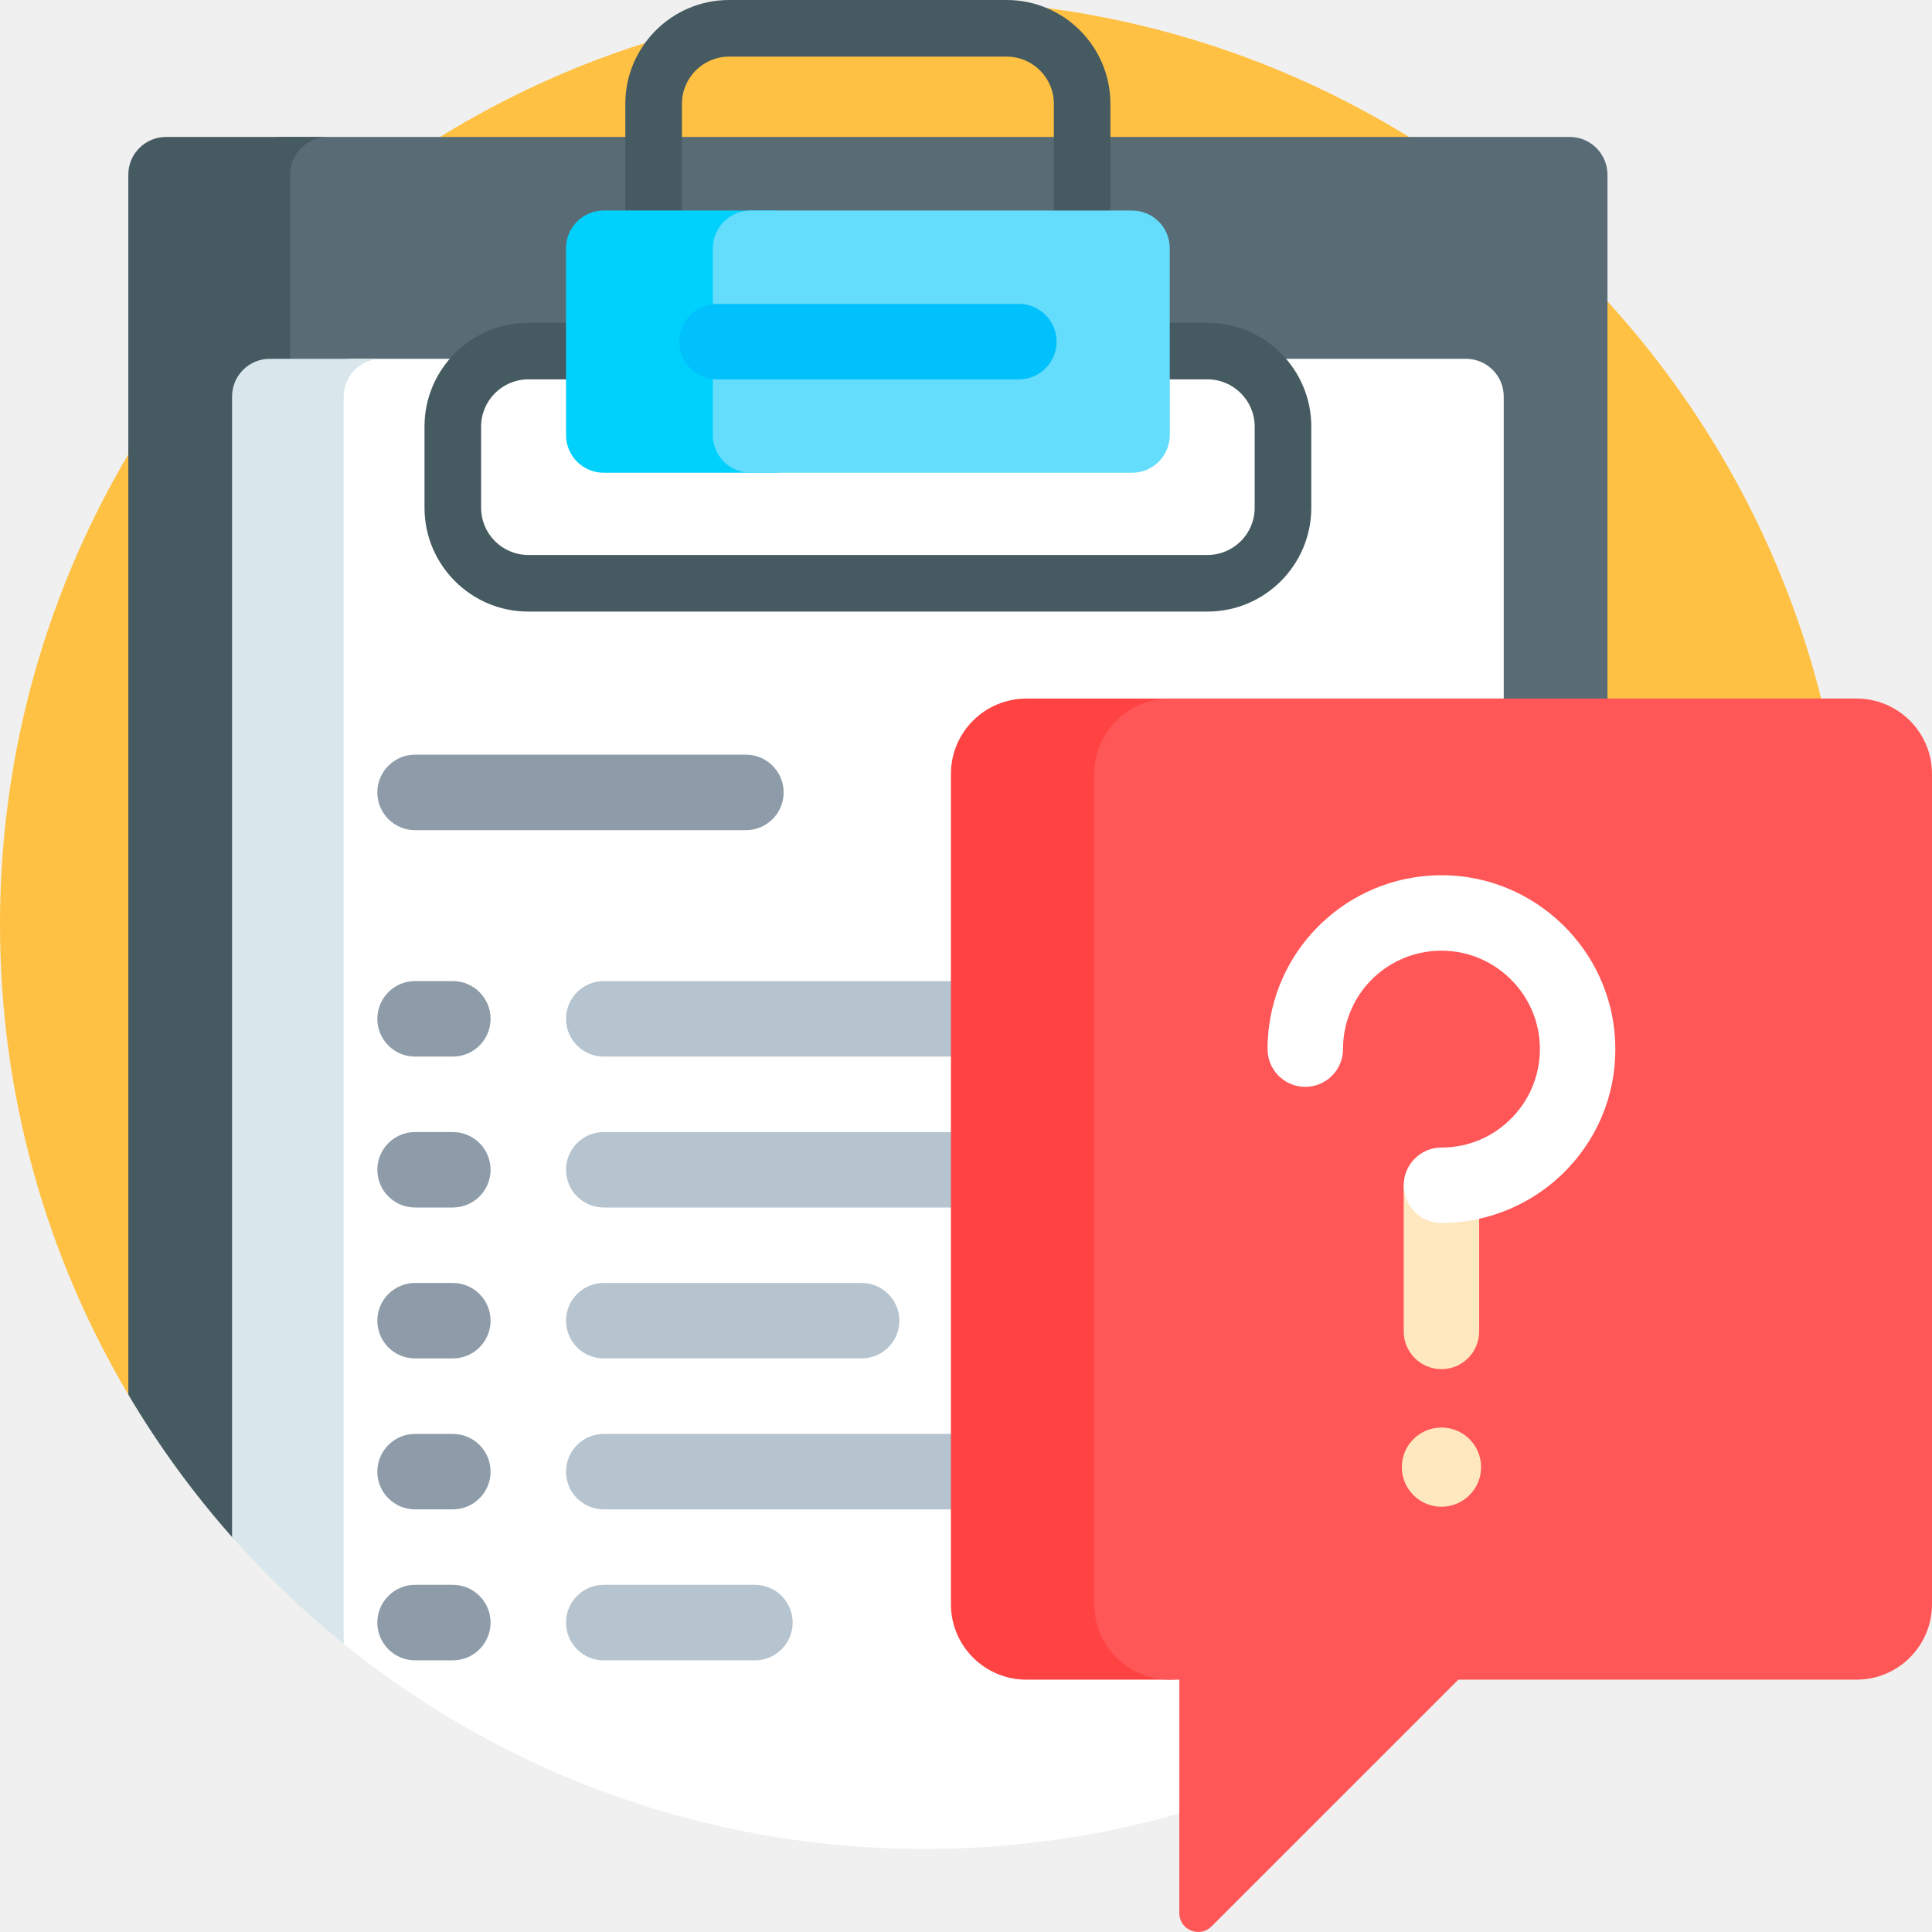
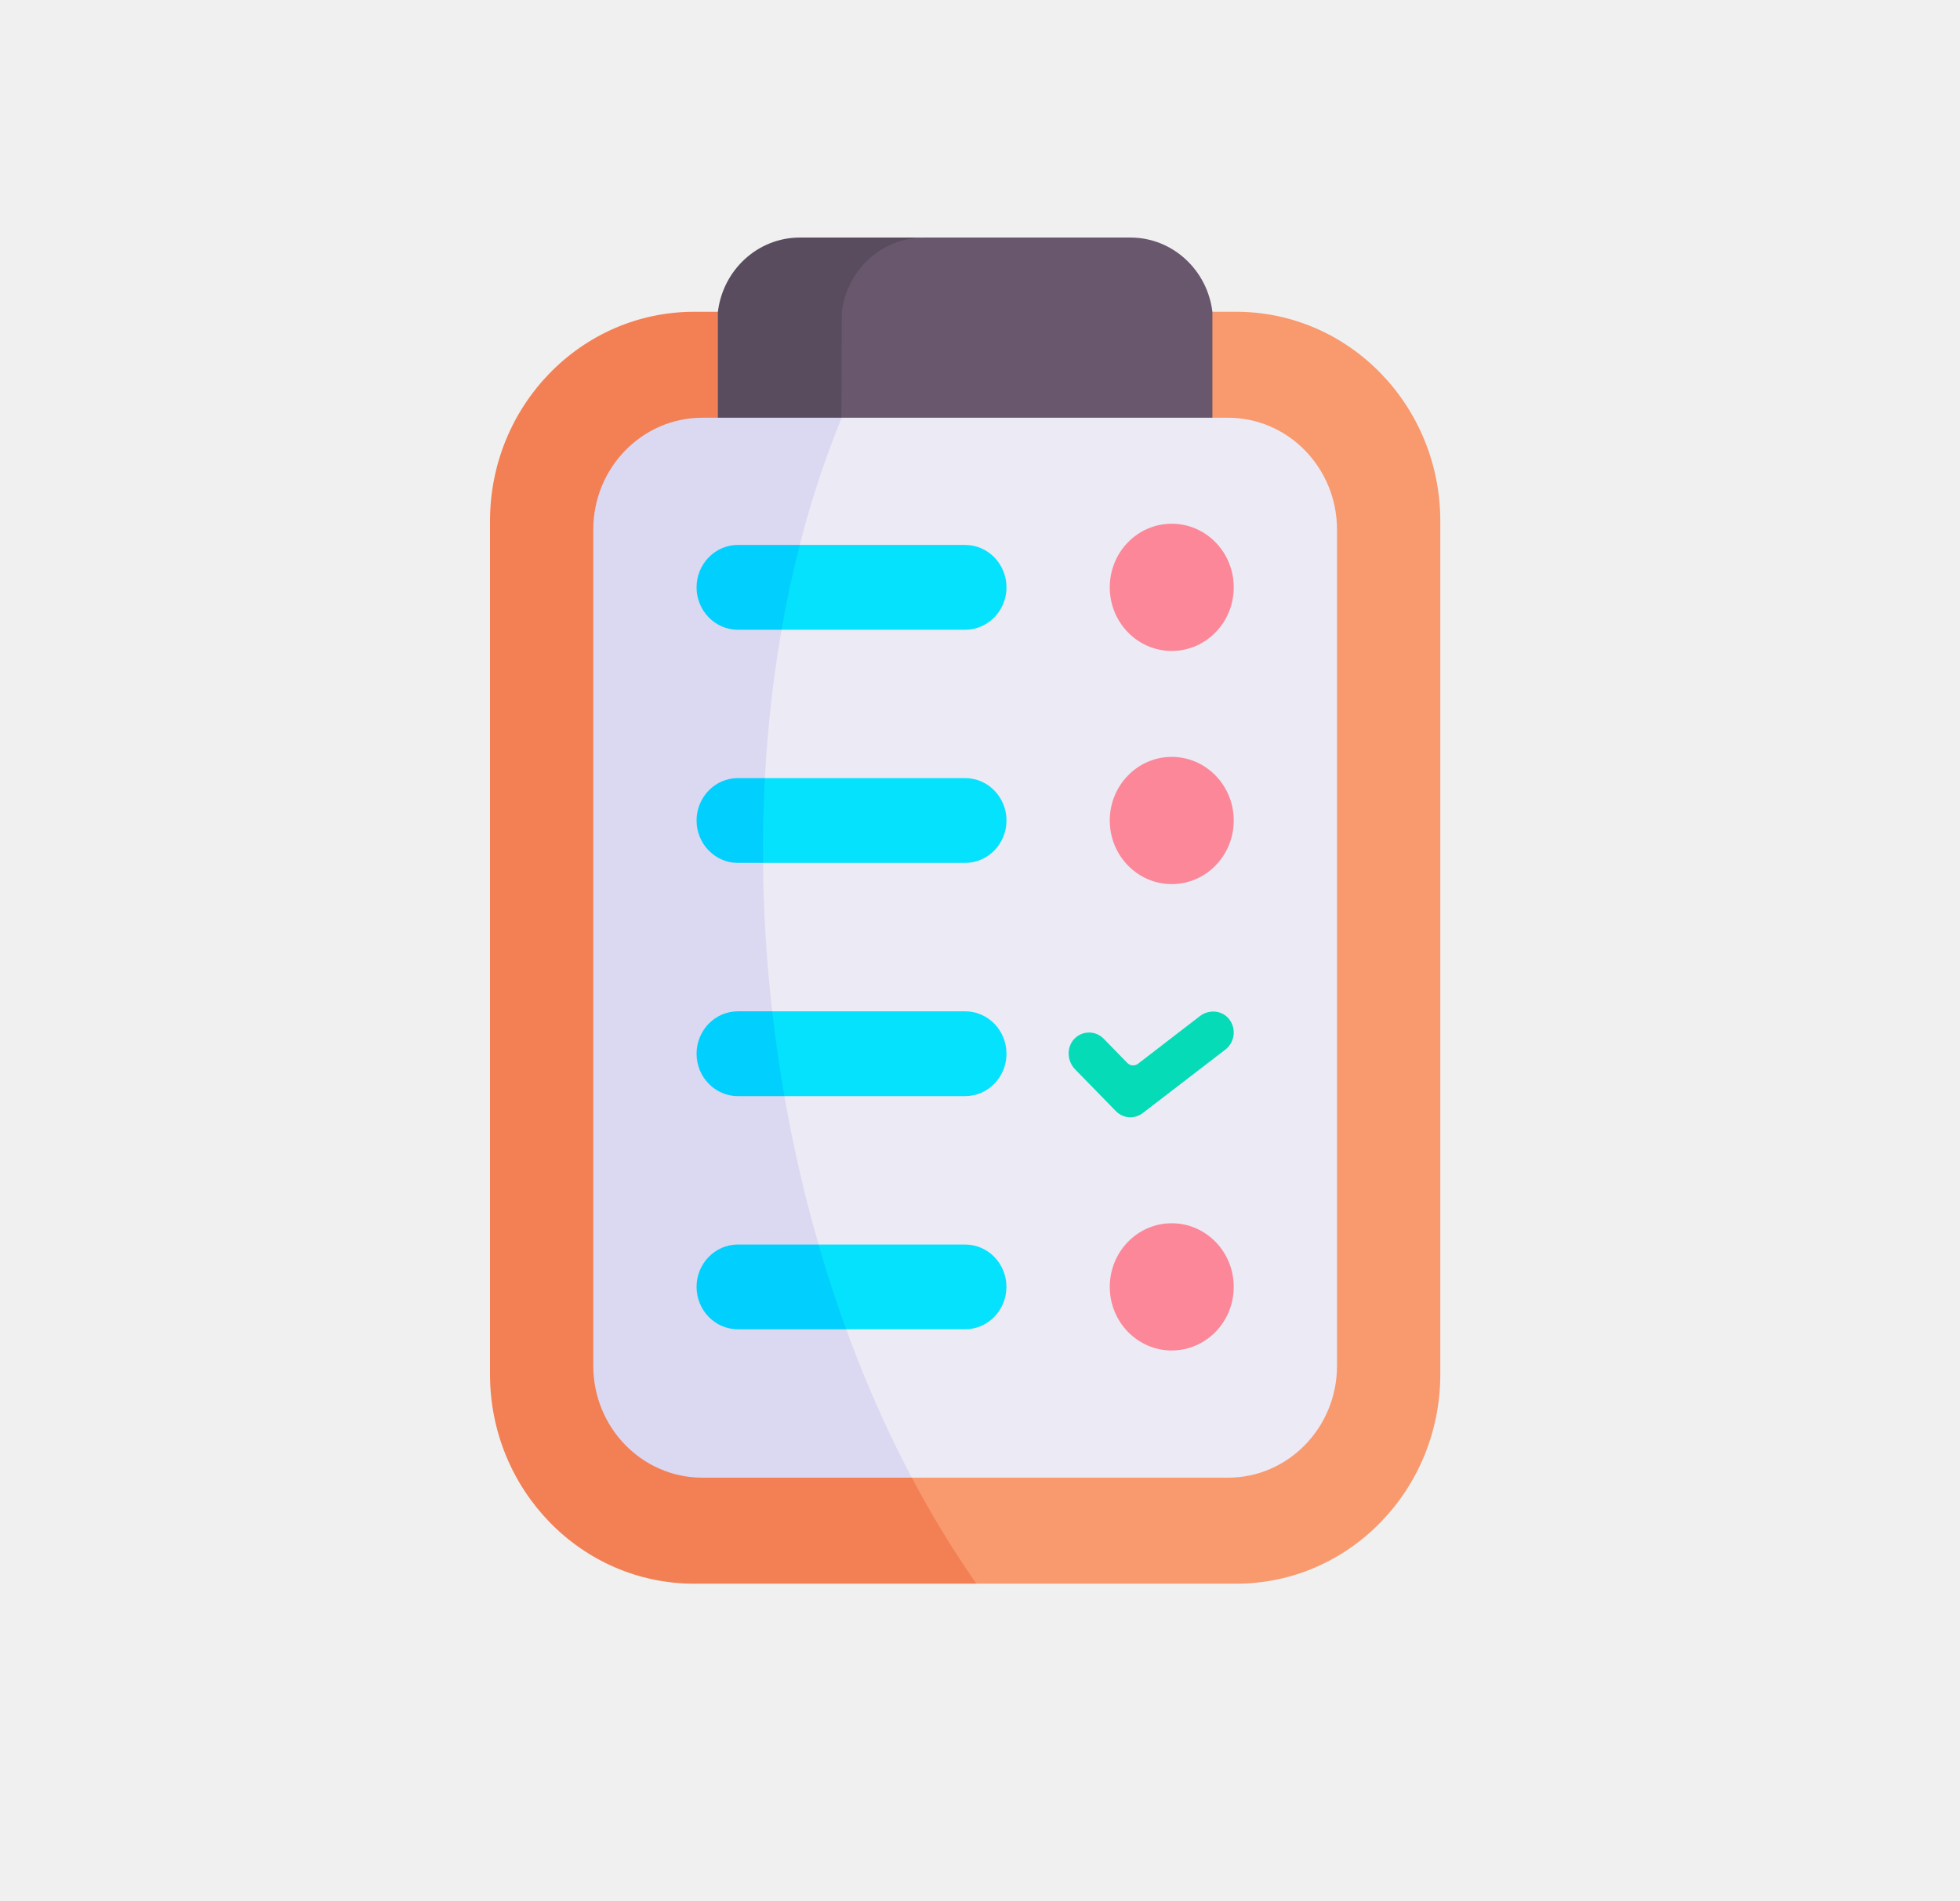
- <svg xmlns="http://www.w3.org/2000/svg" width="36" height="36" viewBox="0 0 36 36" fill="none">
-   <g clip-path="url(#clip0_180_19986)">
-     <path d="M2.391 25.987C0.872 23.42 0 20.425 0 17.227C0 7.713 7.713 0 17.227 0C26.741 0 34.453 7.713 34.453 17.227C34.453 22.14 32.396 26.573 29.096 29.711C26.031 24.95 2.501 26.173 2.391 25.987Z" fill="#FFC143" />
-     <path d="M29.953 3.255V28.837C29.232 29.626 28.439 30.349 27.584 30.993H7.7C6.9 30.39 6.153 29.719 5.47 28.988C5.391 28.903 4.859 28.818 4.545 28.732V3.255C4.545 2.867 4.86 2.552 5.248 2.552H29.25C29.638 2.552 29.953 2.867 29.953 3.255Z" fill="#596C76" />
-     <path d="M5.407 28.95C5.167 28.848 4.416 28.745 4.324 28.641C3.599 27.822 2.951 26.933 2.391 25.987V3.255C2.391 2.867 2.705 2.552 3.094 2.552H6.11C5.721 2.552 5.407 2.867 5.407 3.255V28.95Z" fill="#465A61" />
-     <path d="M6.574 6.686H27.316C27.705 6.686 28.02 7 28.02 7.389V30.654C25.066 33.031 21.313 34.453 17.227 34.453C13.127 34.453 9.362 33.021 6.404 30.63C6.344 30.581 6.284 30.114 6.225 30.065C6.105 29.966 5.988 29.865 5.871 29.763V7.389C5.871 7 6.186 6.686 6.574 6.686Z" fill="white" />
-     <path d="M6.404 30.63C5.657 30.026 4.961 29.36 4.324 28.641V7.389C4.324 7 4.639 6.686 5.027 6.686H7.108C6.719 6.686 6.404 7 6.404 7.389V30.63Z" fill="#D9E7EC" />
-     <path d="M22.5 6.015H20.607C20.662 5.836 20.691 5.646 20.691 5.449V1.934C20.691 0.867 19.824 0 18.758 0H13.586C12.52 0 11.652 0.867 11.652 1.934V5.449C11.652 5.646 11.682 5.836 11.737 6.015H9.844C8.778 6.015 7.91 6.882 7.91 7.948V9.462C7.91 10.528 8.778 11.396 9.844 11.396H22.5C23.566 11.396 24.434 10.528 24.434 9.462V7.948C24.434 6.882 23.566 6.015 22.5 6.015ZM12.707 5.449V1.934C12.707 1.449 13.101 1.055 13.586 1.055H18.758C19.242 1.055 19.637 1.449 19.637 1.934V5.449C19.637 5.664 19.559 5.862 19.43 6.015H12.914C12.785 5.862 12.707 5.664 12.707 5.449ZM23.379 9.462C23.379 9.947 22.985 10.341 22.5 10.341H9.844C9.359 10.341 8.965 9.947 8.965 9.462V7.948C8.965 7.464 9.359 7.069 9.844 7.069H12.532C12.835 7.268 13.197 7.383 13.586 7.383H18.758C19.146 7.383 19.509 7.268 19.812 7.069H22.5C22.985 7.069 23.379 7.464 23.379 7.948V9.462Z" fill="#465A61" />
-     <path d="M14.414 8.809H11.25C10.862 8.809 10.547 8.495 10.547 8.106V4.626C10.547 4.237 10.862 3.923 11.25 3.923H14.414C14.802 3.923 15.117 4.237 15.117 4.626V8.106C15.117 8.495 14.802 8.809 14.414 8.809Z" fill="#00D1FC" />
-     <path d="M21.094 8.809H13.986C13.598 8.809 13.283 8.495 13.283 8.106V4.626C13.283 4.237 13.598 3.923 13.986 3.923H21.094C21.482 3.923 21.797 4.237 21.797 4.626V8.106C21.797 8.495 21.482 8.809 21.094 8.809Z" fill="#64DCFC" />
-     <path d="M18.984 7.069H13.359C12.971 7.069 12.656 6.754 12.656 6.366C12.656 5.978 12.971 5.663 13.359 5.663H18.984C19.373 5.663 19.688 5.978 19.688 6.366C19.688 6.754 19.373 7.069 18.984 7.069Z" fill="#00C1FB" />
-     <path d="M18.984 19.688H11.25C10.862 19.688 10.547 19.373 10.547 18.984C10.547 18.596 10.862 18.281 11.25 18.281H18.984C19.373 18.281 19.688 18.596 19.688 18.984C19.688 19.373 19.373 19.688 18.984 19.688ZM19.688 21.797C19.688 21.409 19.373 21.094 18.984 21.094H11.25C10.862 21.094 10.547 21.409 10.547 21.797C10.547 22.185 10.862 22.5 11.25 22.5H18.984C19.373 22.5 19.688 22.185 19.688 21.797ZM16.758 24.609C16.758 24.221 16.443 23.906 16.055 23.906H11.25C10.862 23.906 10.547 24.221 10.547 24.609C10.547 24.998 10.862 25.312 11.25 25.312H16.055C16.443 25.312 16.758 24.998 16.758 24.609ZM19.688 27.422C19.688 27.034 19.373 26.719 18.984 26.719H11.25C10.862 26.719 10.547 27.034 10.547 27.422C10.547 27.81 10.862 28.125 11.25 28.125H18.984C19.373 28.125 19.688 27.81 19.688 27.422ZM14.77 30.234C14.77 29.846 14.455 29.531 14.067 29.531H11.25C10.862 29.531 10.547 29.846 10.547 30.234C10.547 30.623 10.862 30.938 11.25 30.938H14.067C14.455 30.938 14.77 30.623 14.77 30.234Z" fill="#B6C4CF" />
-     <path d="M8.438 19.688H7.734C7.346 19.688 7.031 19.373 7.031 18.984C7.031 18.596 7.346 18.281 7.734 18.281H8.438C8.826 18.281 9.141 18.596 9.141 18.984C9.141 19.373 8.826 19.688 8.438 19.688ZM9.141 21.797C9.141 21.409 8.826 21.094 8.438 21.094H7.734C7.346 21.094 7.031 21.409 7.031 21.797C7.031 22.185 7.346 22.5 7.734 22.5H8.438C8.826 22.5 9.141 22.185 9.141 21.797ZM9.141 24.609C9.141 24.221 8.826 23.906 8.438 23.906H7.734C7.346 23.906 7.031 24.221 7.031 24.609C7.031 24.998 7.346 25.312 7.734 25.312H8.438C8.826 25.312 9.141 24.998 9.141 24.609ZM9.141 27.422C9.141 27.034 8.826 26.719 8.438 26.719H7.734C7.346 26.719 7.031 27.034 7.031 27.422C7.031 27.81 7.346 28.125 7.734 28.125H8.438C8.826 28.125 9.141 27.81 9.141 27.422ZM9.141 30.234C9.141 29.846 8.826 29.531 8.438 29.531H7.734C7.346 29.531 7.031 29.846 7.031 30.234C7.031 30.623 7.346 30.938 7.734 30.938H8.438C8.826 30.938 9.141 30.623 9.141 30.234ZM13.899 15.469H7.734C7.346 15.469 7.031 15.154 7.031 14.766C7.031 14.377 7.346 14.062 7.734 14.062H13.899C14.287 14.062 14.602 14.377 14.602 14.766C14.602 15.154 14.287 15.469 13.899 15.469Z" fill="#8D9CA8" />
-     <path d="M23.203 14.423V29.892C23.203 30.668 22.573 31.298 21.797 31.298H19.125C18.348 31.298 17.719 30.668 17.719 29.892V14.423C17.719 13.646 18.348 13.017 19.125 13.017H21.797C22.573 13.017 23.203 13.646 23.203 14.423Z" fill="#FF4343" />
-     <path d="M36 14.423V29.892C36 30.668 35.37 31.298 34.594 31.298H27.174L22.575 35.896C22.354 36.118 21.975 35.961 21.975 35.648V31.298H21.797C21.02 31.298 20.391 30.668 20.391 29.891V14.423C20.391 13.646 21.02 13.016 21.797 13.016H34.594C35.37 13.017 36 13.646 36 14.423Z" fill="#FF5757" />
-     <path d="M27.598 27.338C27.598 27.746 27.267 28.076 26.859 28.076C26.452 28.076 26.121 27.746 26.121 27.338C26.121 26.93 26.452 26.6 26.859 26.6C27.267 26.6 27.598 26.93 27.598 27.338ZM26.859 25.512C27.248 25.512 27.562 25.198 27.562 24.809V22.156C27.562 21.768 27.248 21.453 26.859 21.453C26.471 21.453 26.156 21.768 26.156 22.156V24.809C26.156 25.198 26.471 25.512 26.859 25.512Z" fill="#FFE7BF" />
-     <path d="M29.209 21.779C28.6 22.421 27.744 22.789 26.859 22.789C26.471 22.789 26.156 22.474 26.156 22.086C26.156 21.698 26.471 21.383 26.859 21.383C27.367 21.383 27.839 21.18 28.189 20.811C28.539 20.443 28.717 19.959 28.691 19.45C28.642 18.497 27.854 17.734 26.898 17.715C25.967 17.695 25.171 18.374 25.043 19.292C25.031 19.376 25.025 19.463 25.025 19.549C25.025 19.937 24.711 20.252 24.322 20.252C23.934 20.252 23.619 19.937 23.619 19.549C23.619 19.398 23.63 19.246 23.65 19.098C23.877 17.475 25.284 16.277 26.926 16.309C28.616 16.343 30.008 17.691 30.095 19.377C30.142 20.275 29.827 21.128 29.209 21.779Z" fill="white" />
-   </g>
-   <defs>
-     <clipPath id="clip0_180_19986">
-       <rect width="36" height="36" fill="white" />
-     </clipPath>
-   </defs>
+ <svg xmlns="http://www.w3.org/2000/svg" width="33" height="32" viewBox="0 0 33 32" fill="none">
+   <path d="M24.25 23.141V8.775C24.25 6.828 22.712 5.25 20.814 5.25C20.811 5.25 17.662 5.25 15.064 5.25C8.25 7.637 8.412 23.756 16.44 26.667H20.814C22.712 26.667 24.25 25.088 24.25 23.141Z" fill="#F9996E" />
+   <path d="M15.064 5.25C13.241 5.25 11.688 5.25 11.686 5.25C9.788 5.25 8.25 6.828 8.25 8.775V23.141C8.25 25.088 9.788 26.667 11.686 26.667H16.44C14.77 24.286 13.528 21.073 13.052 17.44C12.426 12.665 13.261 8.231 15.064 5.25Z" fill="#F38054" />
+   <path d="M19.033 4H15.554C13.591 4 13.305 4.546 13.22 5.251L13.217 6.645V7.637H20.413V5.251C20.329 4.549 19.744 4 19.033 4Z" fill="#69576E" />
+   <path d="M15.554 4H13.467C12.757 4 12.172 4.546 12.087 5.251V7.637H14.165L14.174 5.251C14.259 4.546 14.844 4 15.554 4Z" fill="#594C5E" />
+   <path d="M22.511 22.998V8.918C22.511 7.878 21.689 7.034 20.675 7.034C20.32 7.034 16.674 7.034 14.171 7.034C9.68 9.414 9.03 21.979 15.351 24.882H20.675C21.689 24.882 22.511 24.038 22.511 22.998Z" fill="#ECEAF5" />
+   <path d="M14.171 7.034C12.91 7.034 11.939 7.034 11.825 7.034C10.811 7.034 9.989 7.878 9.989 8.918V22.998C9.989 24.038 10.811 24.882 11.825 24.882H15.351C12.57 19.63 11.999 12.315 14.171 7.034Z" fill="#DBD8F1" />
+   <path d="M19.728 22.74C20.305 22.74 20.772 22.26 20.772 21.669C20.772 21.078 20.305 20.598 19.728 20.598C19.152 20.598 18.685 21.078 18.685 21.669C18.685 22.26 19.152 22.74 19.728 22.74Z" fill="#FB8798" />
+   <path d="M19.728 14.887C20.305 14.887 20.772 14.407 20.772 13.816C20.772 13.225 20.305 12.745 19.728 12.745C19.152 12.745 18.685 13.225 18.685 13.816C18.685 14.407 19.152 14.887 19.728 14.887Z" fill="#FB8798" />
+   <path d="M19.728 10.961C20.305 10.961 20.772 10.481 20.772 9.89C20.772 9.298 20.305 8.819 19.728 8.819C19.152 8.819 18.685 9.298 18.685 9.89C18.685 10.481 19.152 10.961 19.728 10.961Z" fill="#FB8798" />
+   <path d="M16.945 21.669C16.945 21.275 16.634 20.956 16.25 20.956H13.782C13.087 21.366 13.106 21.83 14.246 22.383H16.25C16.633 22.383 16.945 22.064 16.945 21.669Z" fill="#05E2FD" />
+   <path d="M12.424 20.956C12.04 20.956 11.728 21.275 11.728 21.669C11.728 22.064 12.04 22.383 12.424 22.383H14.246C14.078 21.921 13.923 21.444 13.782 20.956H12.424Z" fill="#01CFFD" />
+   <path d="M16.946 9.89C16.946 9.496 16.634 9.176 16.25 9.176H13.466C12.354 9.512 12.344 10 13.159 10.604H16.25C16.634 10.604 16.946 10.284 16.946 9.89Z" fill="#05E2FD" />
+   <path d="M12.424 9.176C12.04 9.176 11.728 9.496 11.728 9.89C11.728 10.284 12.04 10.604 12.424 10.604H13.159C13.244 10.114 13.347 9.638 13.466 9.176H12.424Z" fill="#01CFFD" />
+   <path d="M16.946 13.816C16.946 13.422 16.634 13.102 16.25 13.102H12.878C12.075 13.525 11.967 13.995 12.847 14.53H16.25C16.633 14.53 16.946 14.21 16.946 13.816Z" fill="#05E2FD" />
+   <path d="M12.878 13.102H12.424C12.04 13.102 11.728 13.422 11.728 13.816C11.728 14.21 12.04 14.53 12.424 14.53H12.847C12.842 14.048 12.853 13.571 12.878 13.102Z" fill="#01CFFD" />
+   <path d="M16.946 17.743C16.946 17.349 16.634 17.029 16.25 17.029H13.002C12.25 17.411 12.251 17.857 13.207 18.457H16.25C16.634 18.457 16.946 18.137 16.946 17.743Z" fill="#05E2FD" />
+   <path d="M13.001 17.029H12.424C12.04 17.029 11.728 17.349 11.728 17.743C11.728 18.137 12.04 18.457 12.424 18.457H13.207C13.149 18.122 13.097 17.783 13.052 17.44C13.034 17.302 13.017 17.166 13.001 17.029Z" fill="#01CFFD" />
+   <path d="M18.787 18.709L18.101 18.006C17.967 17.868 17.953 17.641 18.083 17.498C18.218 17.351 18.445 17.349 18.583 17.491L18.98 17.898C19.029 17.948 19.106 17.954 19.162 17.911L20.203 17.109C20.356 16.992 20.577 17.01 20.696 17.163C20.819 17.321 20.789 17.551 20.633 17.672L19.241 18.742C19.103 18.849 18.909 18.835 18.787 18.709Z" fill="#05DBB7" />
</svg>
